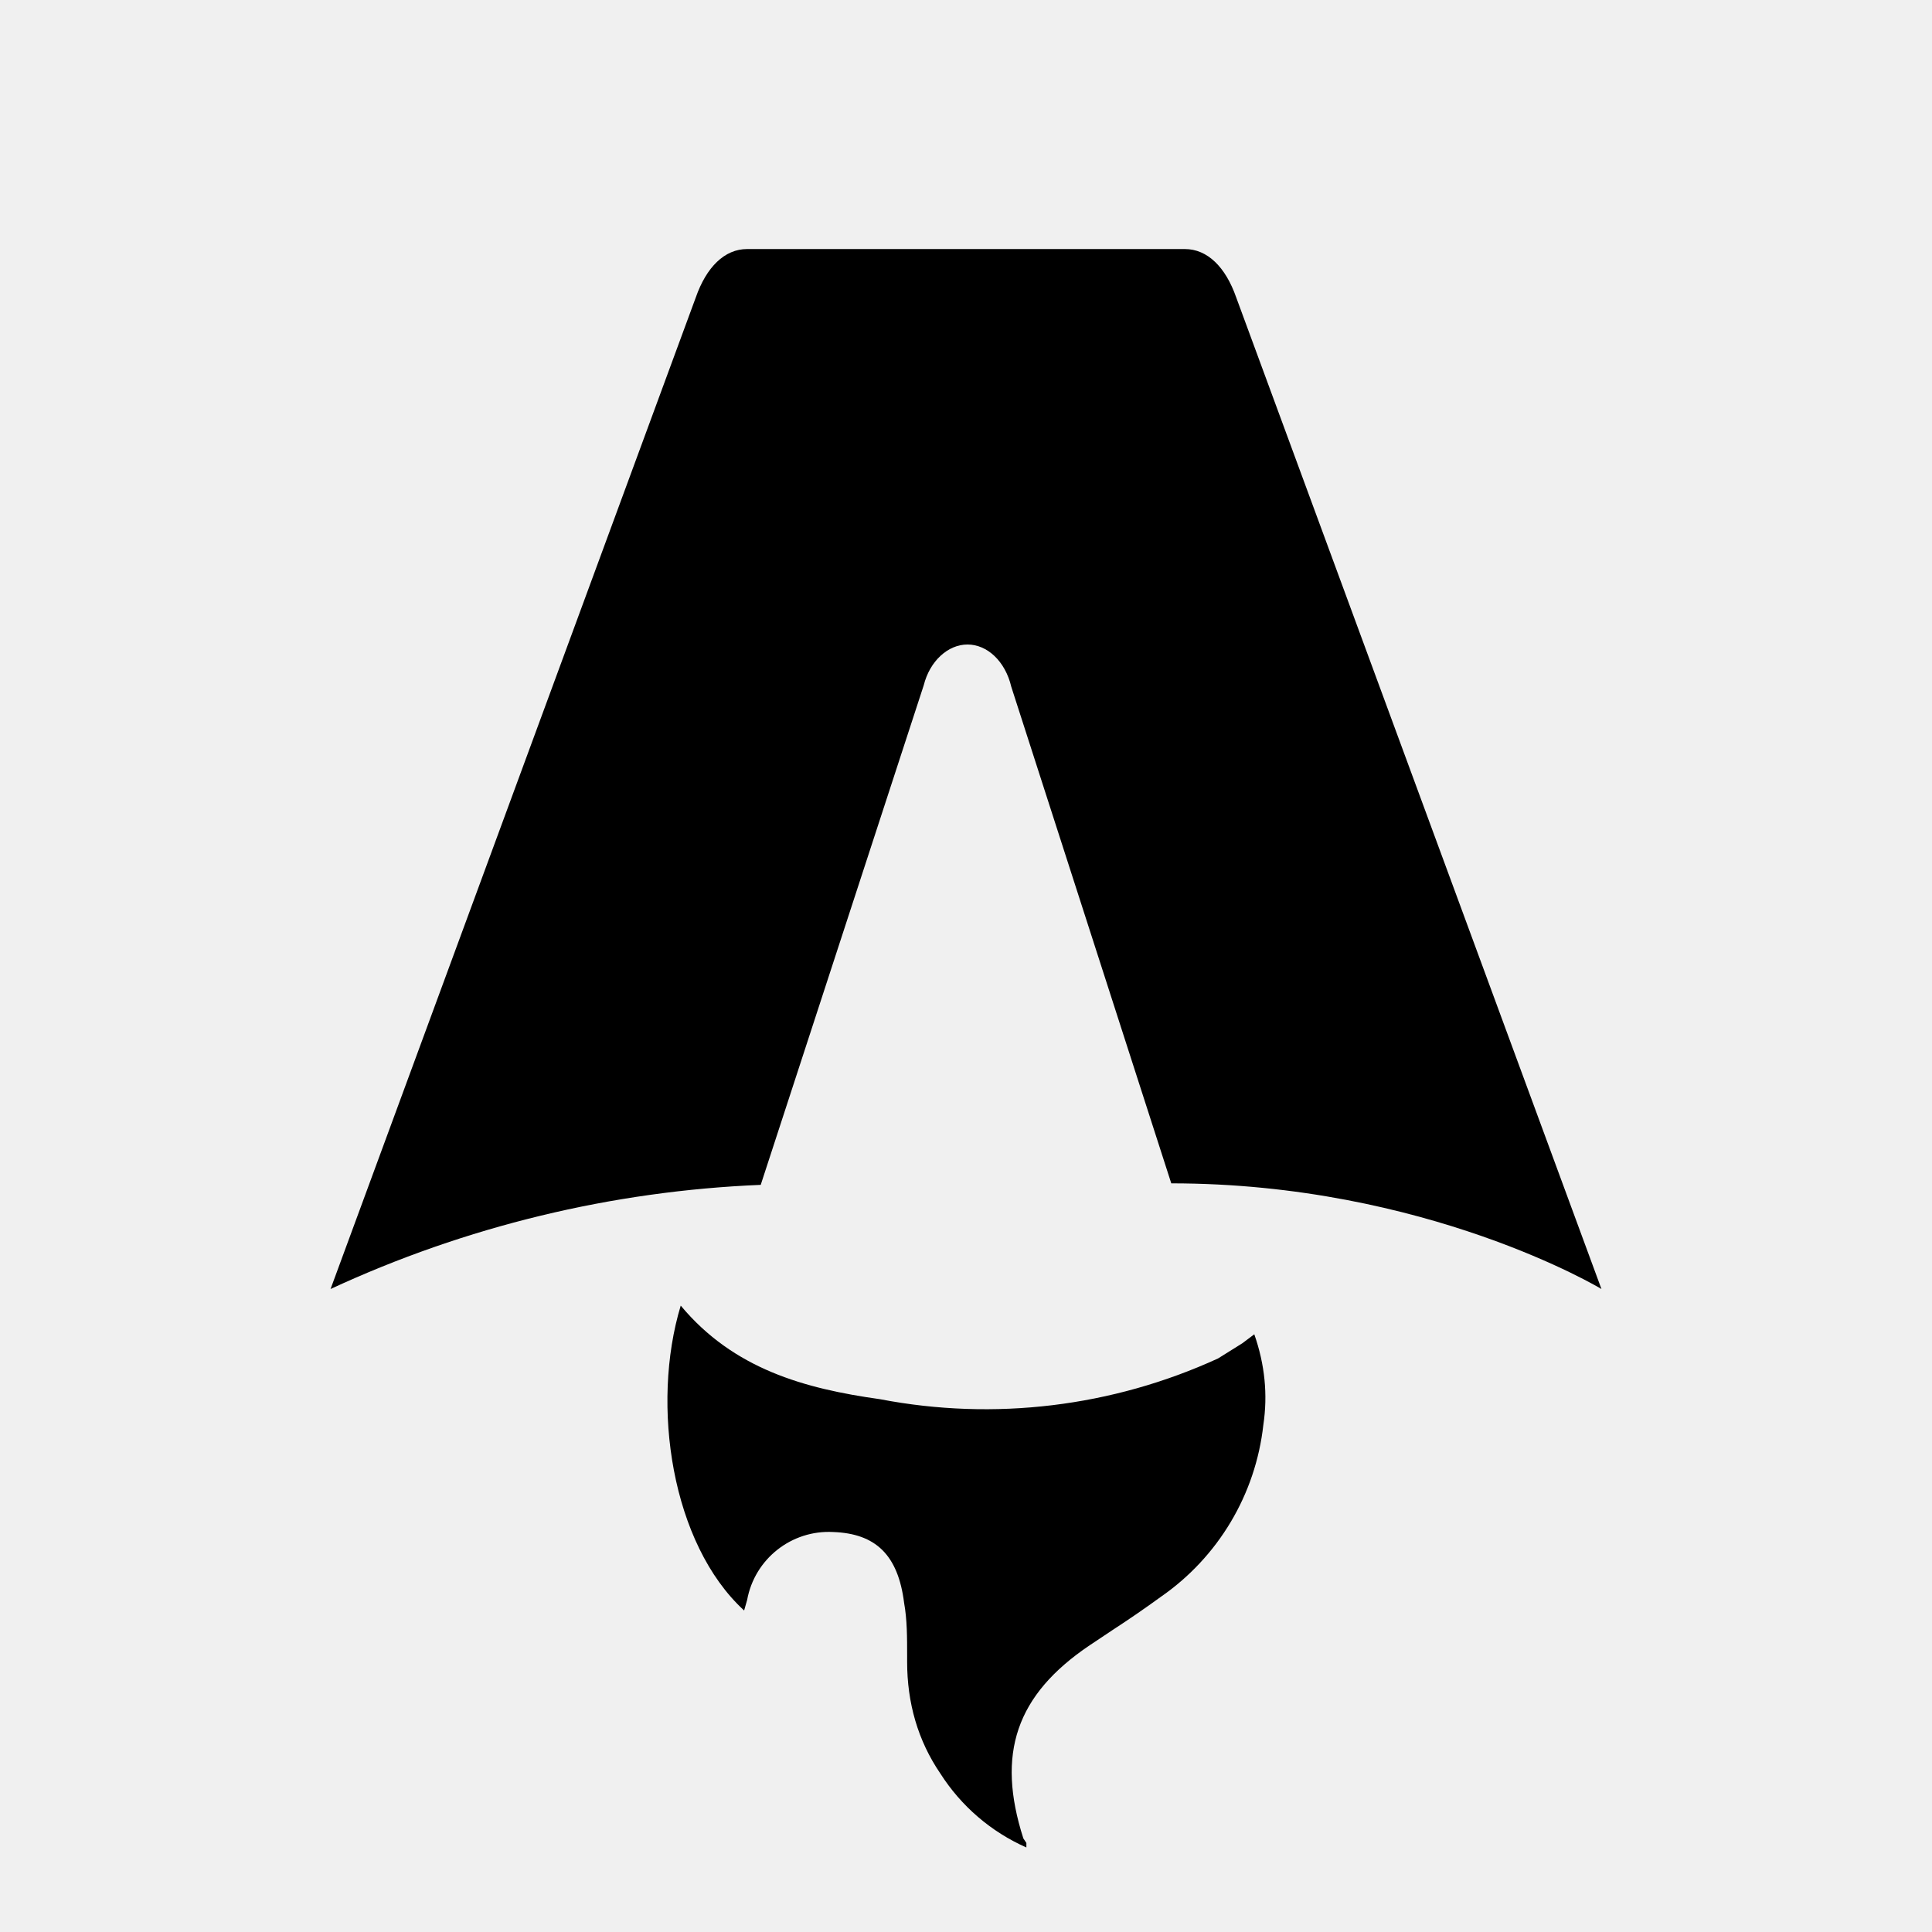
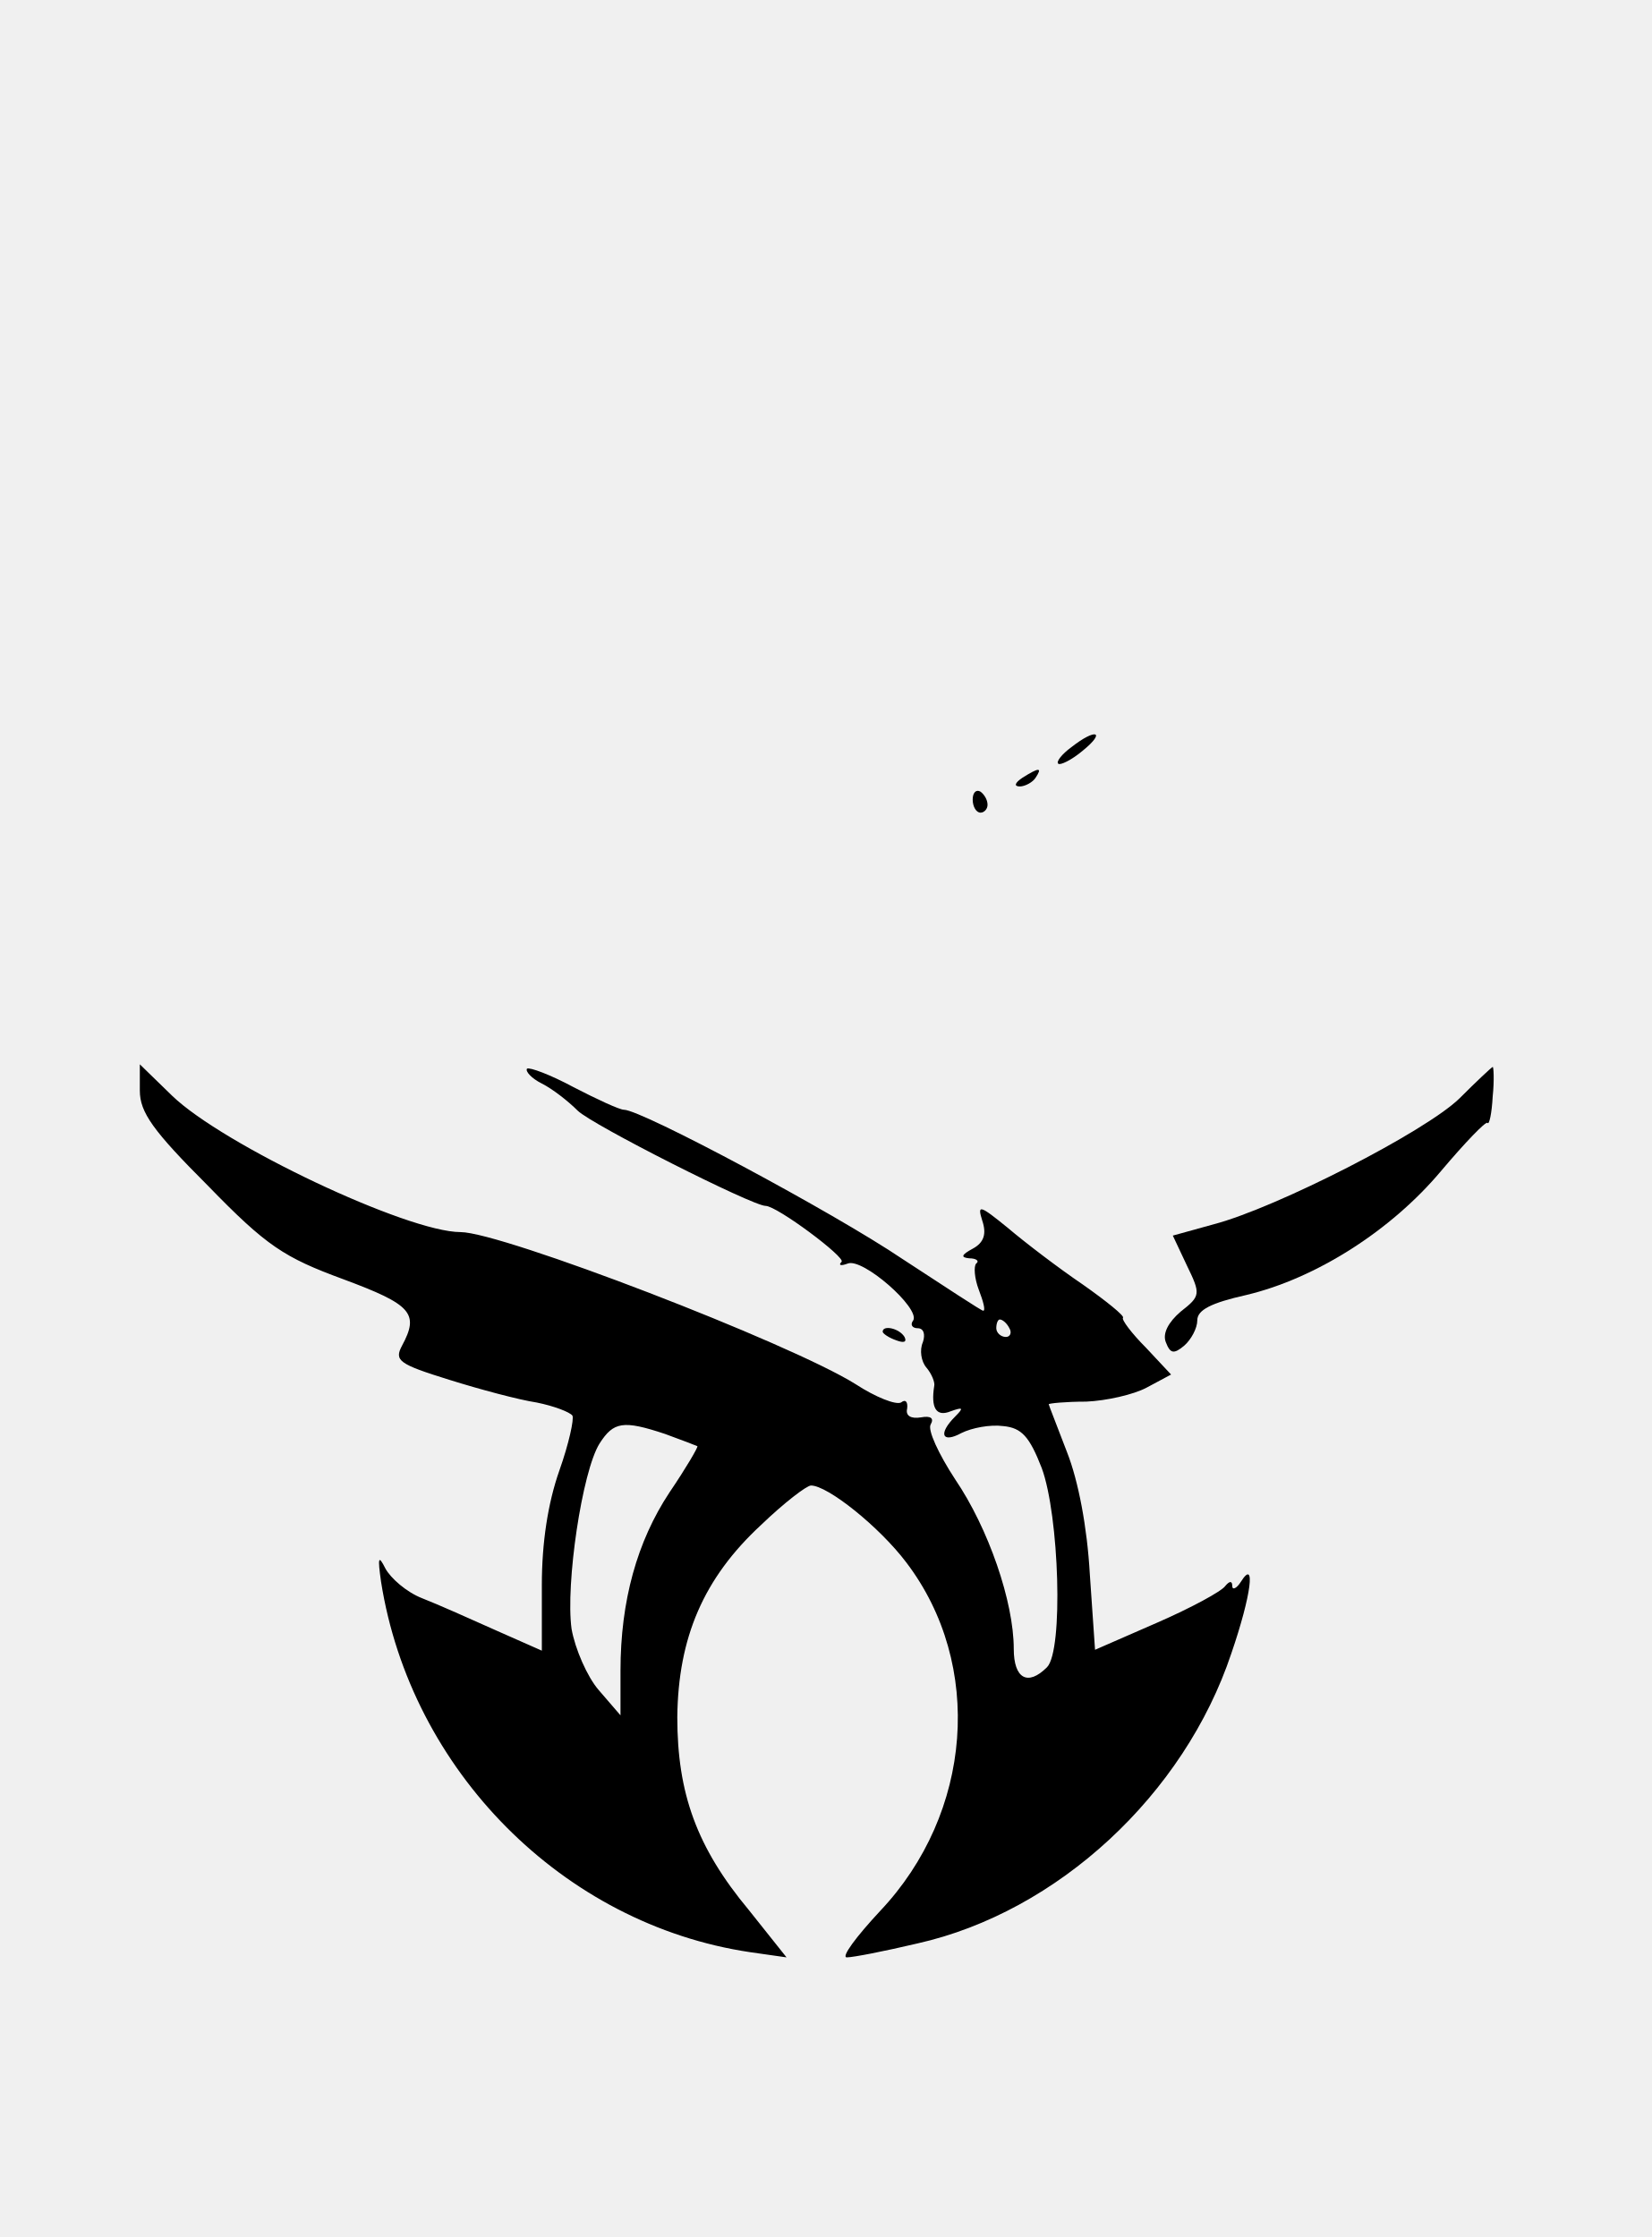
- <svg xmlns="http://www.w3.org/2000/svg" fill="none" viewBox="0 0 128 128">
-   <path d="M50.4 78.5a75.1 75.1 0 0 0-28.5 6.9l24.2-65.7c.7-2 1.9-3.2 3.4-3.2h29c1.5 0 2.7 1.2 3.4 3.2l24.2 65.7s-11.6-7-28.5-7L67 45.5c-.4-1.7-1.6-2.8-2.9-2.8-1.3 0-2.5 1.1-2.9 2.7L50.4 78.5Zm-1.1 28.2Zm-4.2-20.2c-2 6.6-.6 15.8 4.2 20.2a17.5 17.5 0 0 1 .2-.7 5.5 5.5 0 0 1 5.7-4.5c2.8.1 4.3 1.5 4.7 4.7.2 1.1.2 2.3.2 3.5v.4c0 2.7.7 5.2 2.2 7.4a13 13 0 0 0 5.7 4.9v-.3l-.2-.3c-1.8-5.6-.5-9.5 4.4-12.8l1.5-1a73 73 0 0 0 3.2-2.2 16 16 0 0 0 6.8-11.4c.3-2 .1-4-.6-6l-.8.6-1.6 1a37 37 0 0 1-22.4 2.7c-5-.7-9.7-2-13.2-6.2Z" />
-   <style>
-         path { fill: #000; }
-         @media (prefers-color-scheme: dark) {
-             path { fill: #FFF; }
-         }
-     </style>
+ <svg xmlns="http://www.w3.org/2000/svg" version="1.0" width="189pt" height="256pt" viewBox="0 0 189 256" preserveAspectRatio="xMidYMid meet">
+   <g transform="translate(0,256) scale(0.1,-0.1)" fill="#000000" stroke="none">
+     <path d="M1226 1705 c-11 -8 -18 -17 -15 -19 2 -2 15 4 28 15 27 22 15 26 -13 4z" />
+     <path d="M1170 1670 c-9 -6 -10 -10 -3 -10 6 0 15 5 18 10 8 12 4 12 -15 0z" />
+     <path d="M1113 1645 c0 -8 4 -15 9 -15 4 0 8 4 8 9 0 6 -4 12 -8 15 -5 3 -9 -1 -9 -9z" />
+     <path d="M160 1312 c0 -25 15 -46 78 -109 67 -69 87 -82 155 -107 78 -29 87 -39 67 -76 -9 -17 -4 -21 54 -39 35 -11 80 -23 100 -26 20 -4 38 -11 41 -15 2 -4 -4 -32 -15 -63 -13 -37 -20 -82 -20 -131 l0 -75 -52 23 c-29 13 -67 30 -85 37 -18 7 -36 23 -42 34 -8 16 -9 13 -5 -15 34 -216 208 -392 422 -424 l42 -6 -43 54 c-60 72 -82 134 -82 221 1 91 30 159 96 220 26 25 52 45 57 45 19 0 78 -47 109 -88 89 -117 76 -287 -30 -399 -27 -29 -45 -53 -38 -53 7 0 43 7 81 16 160 36 305 170 359 332 23 67 28 109 11 82 -5 -8 -10 -10 -10 -5 0 6 -3 6 -8 0 -4 -6 -39 -25 -78 -42 l-71 -31 -6 87 c-3 53 -13 106 -26 139 -11 29 -21 54 -21 55 0 1 19 3 43 3 23 1 54 8 69 16 l28 15 -29 31 c-16 16 -28 32 -26 34 2 2 -19 19 -46 38 -28 19 -66 48 -86 65 -32 26 -35 27 -29 8 5 -15 2 -25 -11 -32 -13 -7 -14 -10 -4 -11 8 0 12 -3 8 -6 -3 -3 -2 -17 3 -30 5 -13 8 -24 5 -24 -2 0 -43 27 -92 59 -80 54 -299 171 -319 171 -5 0 -31 12 -58 26 -26 14 -50 23 -53 21 -2 -3 5 -11 17 -17 12 -6 30 -20 41 -31 16 -16 200 -109 215 -109 13 0 92 -59 87 -64 -4 -4 -1 -5 7 -2 17 7 83 -51 75 -65 -4 -5 -1 -9 5 -9 7 0 9 -7 6 -16 -4 -9 -2 -22 4 -29 6 -7 10 -17 9 -21 -4 -25 2 -36 19 -29 14 5 15 4 5 -6 -20 -20 -15 -31 7 -19 12 6 33 10 48 8 21 -2 30 -12 44 -48 20 -54 25 -209 6 -228 -22 -22 -38 -13 -38 21 0 54 -29 138 -67 194 -19 29 -32 57 -28 63 4 7 0 10 -11 8 -12 -2 -18 2 -16 10 1 8 -2 11 -7 7 -6 -3 -29 6 -52 21 -75 47 -405 174 -452 174 -61 0 -272 100 -330 156 l-37 36 0 -30z m995 -272 c3 -5 1 -10 -4 -10 -6 0 -11 5 -11 10 0 6 2 10 4 10 3 0 8 -4 11 -10z m-394 -121 c19 -7 35 -13 37 -14 1 -1 -13 -25 -32 -53 -37 -56 -56 -124 -56 -204 l0 -51 -25 29 c-13 15 -27 47 -31 70 -7 51 12 180 32 212 16 25 27 27 75 11z" />
+     <path d="M1670 1303 c-39 -38 -209 -125 -281 -144 l-47 -13 16 -34 c16 -33 16 -35 -7 -53 -14 -12 -21 -25 -17 -35 5 -13 9 -14 21 -4 8 7 15 20 15 29 0 12 16 20 56 29 80 19 166 74 223 142 27 32 51 57 53 55 2 -3 5 11 6 30 2 19 1 35 0 34 -2 -1 -19 -17 -38 -36z" />
+     <path d="M1010 1036 c0 -2 7 -7 16 -10 8 -3 12 -2 9 4 -6 10 -25 14 -25 6z" />
+   </g>
</svg>
